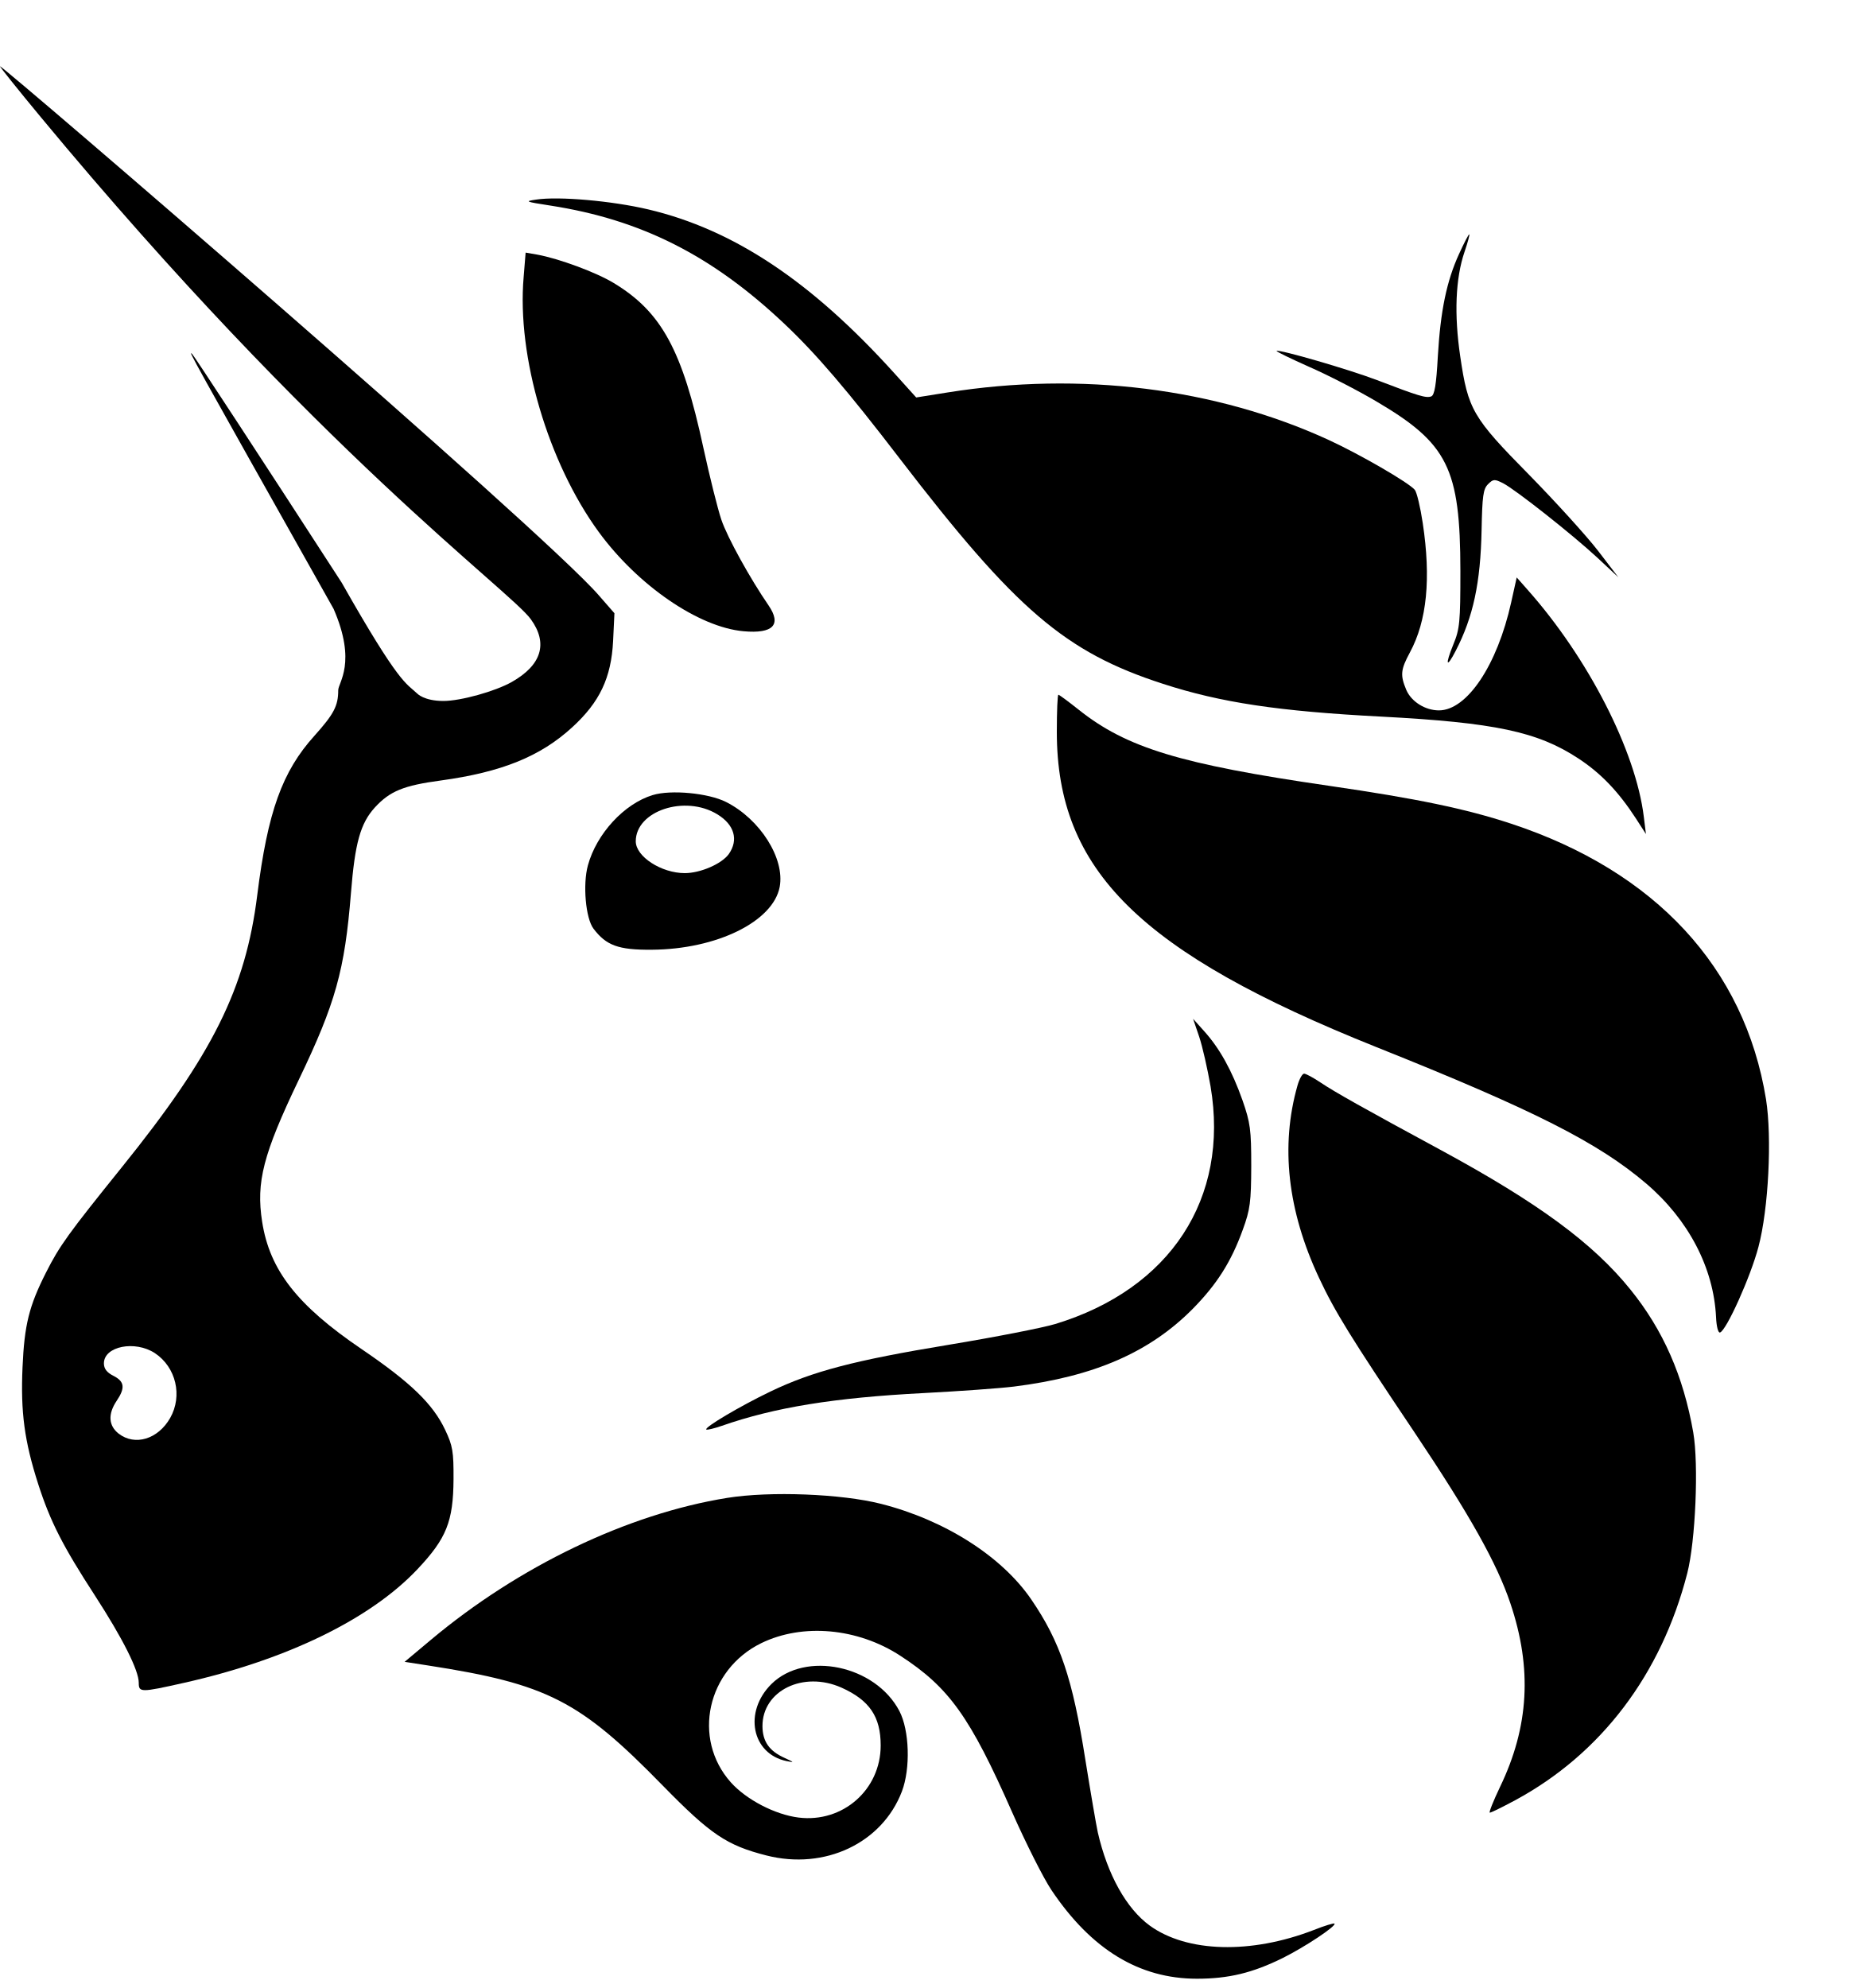
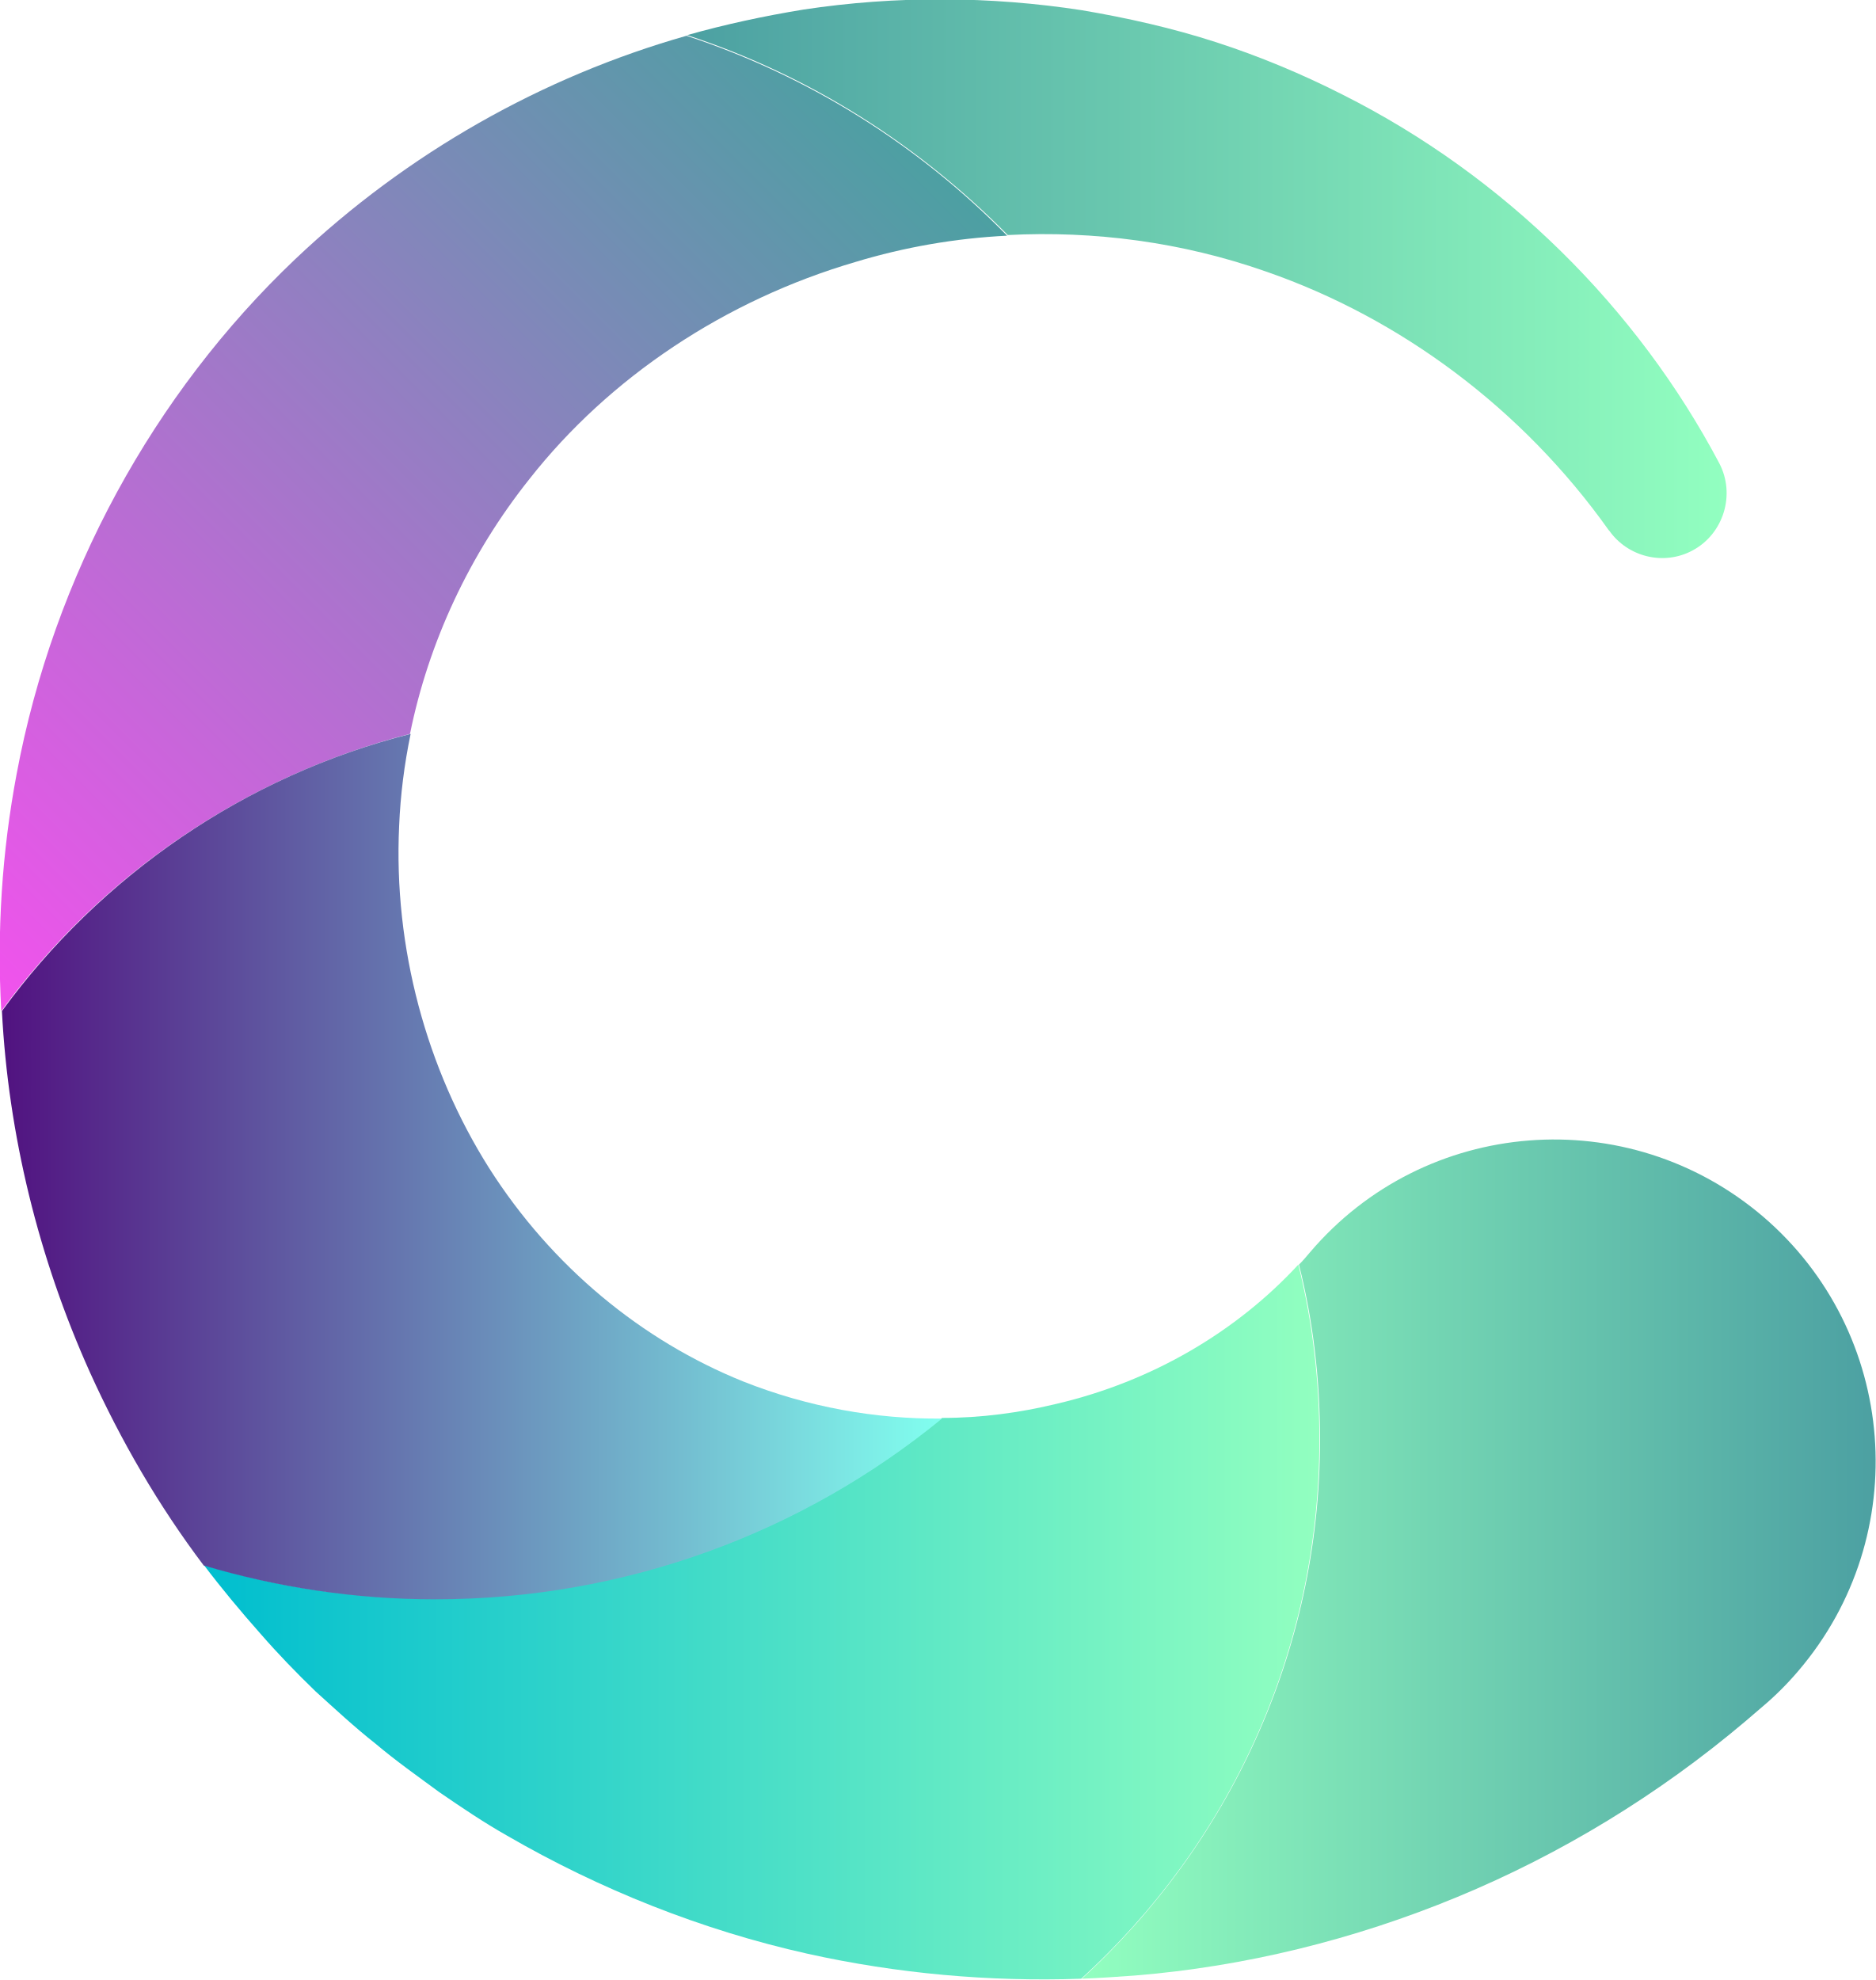
- <svg xmlns="http://www.w3.org/2000/svg" width="14" height="15" viewBox="0 0 14 15" fill="none">
-   <g style="mix-blend-mode:darken">
-     <path d="M4.152 1.551C3.964 1.522 3.956 1.519 4.045 1.506C4.214 1.48 4.615 1.515 4.891 1.58C5.535 1.732 6.121 2.122 6.747 2.815L6.913 2.999L7.151 2.961C8.153 2.801 9.172 2.928 10.024 3.319C10.259 3.427 10.629 3.641 10.675 3.696C10.69 3.714 10.717 3.827 10.735 3.947C10.798 4.365 10.767 4.684 10.638 4.923C10.568 5.053 10.564 5.094 10.611 5.206C10.649 5.294 10.753 5.36 10.857 5.36C11.069 5.36 11.297 5.019 11.402 4.546L11.444 4.357L11.527 4.451C11.983 4.965 12.342 5.665 12.403 6.163L12.419 6.293L12.343 6.175C12.211 5.972 12.078 5.833 11.908 5.722C11.602 5.521 11.279 5.452 10.422 5.407C9.648 5.367 9.21 5.301 8.776 5.16C8.037 4.921 7.665 4.602 6.787 3.458C6.397 2.949 6.157 2.668 5.917 2.442C5.372 1.927 4.837 1.657 4.152 1.551Z" fill="black" />
-     <path d="M10.849 2.686C10.869 2.346 10.915 2.121 11.009 1.916C11.046 1.835 11.08 1.768 11.086 1.768C11.091 1.768 11.075 1.828 11.05 1.901C10.982 2.101 10.971 2.373 11.018 2.69C11.077 3.092 11.111 3.15 11.539 3.584C11.739 3.788 11.972 4.045 12.057 4.155L12.211 4.356L12.057 4.212C11.869 4.037 11.436 3.695 11.341 3.646C11.277 3.614 11.267 3.614 11.228 3.653C11.191 3.689 11.184 3.743 11.179 3.999C11.171 4.398 11.116 4.654 10.984 4.91C10.913 5.048 10.902 5.019 10.966 4.862C11.014 4.746 11.019 4.694 11.019 4.308C11.018 3.533 10.925 3.346 10.382 3.027C10.245 2.946 10.018 2.829 9.878 2.768C9.739 2.706 9.628 2.652 9.632 2.648C9.647 2.633 10.177 2.787 10.39 2.868C10.708 2.99 10.76 3.005 10.799 2.991C10.824 2.981 10.837 2.906 10.849 2.686Z" fill="black" />
-     <path d="M4.517 4.013C4.136 3.491 3.899 2.69 3.951 2.091L3.966 1.906L4.053 1.921C4.217 1.951 4.498 2.055 4.63 2.135C4.991 2.353 5.148 2.64 5.307 3.378C5.354 3.594 5.415 3.839 5.443 3.922C5.488 4.055 5.66 4.366 5.799 4.568C5.899 4.714 5.833 4.783 5.611 4.763C5.272 4.733 4.813 4.418 4.517 4.013Z" fill="black" />
-     <path d="M10.386 7.901C8.602 7.187 7.974 6.567 7.974 5.522C7.974 5.368 7.979 5.242 7.986 5.242C7.992 5.242 8.061 5.293 8.139 5.355C8.501 5.643 8.906 5.766 10.027 5.929C10.688 6.025 11.059 6.102 11.402 6.215C12.49 6.574 13.164 7.302 13.325 8.294C13.371 8.583 13.344 9.123 13.268 9.408C13.209 9.633 13.026 10.039 12.978 10.054C12.964 10.059 12.951 10.008 12.948 9.938C12.93 9.566 12.74 9.203 12.422 8.931C12.06 8.622 11.575 8.376 10.386 7.901Z" fill="black" />
-     <path d="M9.134 8.197C9.111 8.065 9.073 7.896 9.048 7.822L9.002 7.687L9.087 7.782C9.204 7.912 9.296 8.079 9.375 8.302C9.434 8.472 9.441 8.522 9.441 8.798C9.44 9.069 9.433 9.126 9.377 9.279C9.29 9.52 9.182 9.69 9.001 9.874C8.675 10.204 8.256 10.386 7.651 10.462C7.546 10.475 7.24 10.497 6.971 10.511C6.292 10.546 5.845 10.619 5.444 10.759C5.386 10.779 5.335 10.791 5.329 10.786C5.313 10.77 5.587 10.608 5.812 10.5C6.13 10.347 6.447 10.264 7.157 10.147C7.508 10.089 7.87 10.018 7.962 9.99C8.83 9.726 9.277 9.043 9.134 8.197Z" fill="black" />
-     <path d="M9.952 9.641C9.715 9.135 9.66 8.646 9.79 8.19C9.804 8.141 9.826 8.101 9.84 8.101C9.853 8.101 9.909 8.131 9.964 8.168C10.073 8.241 10.292 8.364 10.876 8.68C11.604 9.075 12.02 9.38 12.302 9.73C12.549 10.035 12.702 10.384 12.776 10.808C12.818 11.049 12.793 11.628 12.731 11.87C12.535 12.634 12.08 13.234 11.431 13.584C11.336 13.635 11.251 13.677 11.241 13.677C11.232 13.678 11.267 13.59 11.318 13.483C11.537 13.029 11.562 12.588 11.396 12.097C11.295 11.796 11.089 11.429 10.673 10.808C10.189 10.087 10.071 9.895 9.952 9.641Z" fill="black" />
-     <path d="M3.25 12.374C3.913 11.818 4.736 11.423 5.487 11.302C5.81 11.25 6.349 11.271 6.648 11.347C7.128 11.469 7.558 11.742 7.781 12.068C7.999 12.387 8.093 12.664 8.19 13.282C8.229 13.525 8.271 13.77 8.283 13.825C8.356 14.145 8.499 14.401 8.675 14.529C8.956 14.733 9.439 14.746 9.914 14.562C9.994 14.53 10.064 14.509 10.069 14.514C10.086 14.531 9.847 14.69 9.678 14.774C9.451 14.886 9.271 14.93 9.031 14.93C8.596 14.93 8.235 14.71 7.934 14.262C7.874 14.173 7.741 13.909 7.637 13.674C7.319 12.953 7.162 12.733 6.793 12.493C6.471 12.283 6.056 12.246 5.744 12.398C5.335 12.598 5.22 13.118 5.514 13.448C5.631 13.579 5.848 13.692 6.026 13.714C6.359 13.755 6.645 13.504 6.645 13.17C6.645 12.953 6.561 12.829 6.35 12.734C6.061 12.605 5.752 12.756 5.753 13.025C5.754 13.14 5.804 13.212 5.92 13.264C5.994 13.298 5.996 13.3 5.935 13.288C5.671 13.233 5.609 12.916 5.821 12.706C6.077 12.454 6.605 12.565 6.786 12.91C6.862 13.055 6.871 13.343 6.805 13.517C6.656 13.907 6.223 14.112 5.783 14C5.484 13.924 5.362 13.842 5.001 13.473C4.374 12.831 4.131 12.706 3.227 12.566L3.053 12.539L3.25 12.374Z" fill="black" />
-     <path fill-rule="evenodd" clip-rule="evenodd" d="M0.308 0.884C2.402 3.41 3.845 4.452 4.005 4.672C4.137 4.854 4.087 5.018 3.861 5.146C3.735 5.217 3.475 5.289 3.346 5.289C3.199 5.289 3.148 5.233 3.148 5.233C3.063 5.153 3.015 5.167 2.578 4.396C1.972 3.46 1.464 2.684 1.45 2.671C1.418 2.641 1.419 2.642 2.517 4.594C2.694 5.001 2.552 5.15 2.552 5.208C2.552 5.326 2.519 5.388 2.373 5.551C2.129 5.821 2.02 6.125 1.941 6.754C1.853 7.459 1.605 7.957 0.917 8.81C0.515 9.309 0.449 9.4 0.347 9.602C0.219 9.855 0.184 9.997 0.17 10.316C0.155 10.655 0.184 10.873 0.288 11.197C0.379 11.48 0.474 11.666 0.717 12.04C0.926 12.363 1.047 12.603 1.047 12.697C1.047 12.771 1.061 12.771 1.386 12.698C2.163 12.524 2.794 12.217 3.149 11.841C3.369 11.608 3.42 11.48 3.422 11.161C3.423 10.953 3.416 10.909 3.359 10.789C3.267 10.594 3.099 10.431 2.728 10.179C2.243 9.85 2.035 9.584 1.978 9.219C1.931 8.919 1.986 8.708 2.254 8.148C2.532 7.569 2.601 7.322 2.648 6.739C2.678 6.362 2.719 6.213 2.828 6.093C2.942 5.969 3.044 5.927 3.326 5.889C3.785 5.826 4.077 5.708 4.317 5.488C4.525 5.298 4.612 5.114 4.626 4.837L4.636 4.627L4.519 4.493C4.098 4.004 0.026 0.5 0 0.5C-0.005 0.5 0.133 0.673 0.308 0.884ZM1.284 10.699C1.379 10.531 1.328 10.316 1.169 10.21C1.018 10.111 0.784 10.158 0.784 10.287C0.784 10.327 0.806 10.356 0.856 10.381C0.94 10.424 0.946 10.472 0.88 10.57C0.813 10.67 0.819 10.757 0.895 10.817C1.018 10.912 1.192 10.86 1.284 10.699Z" fill="black" />
-     <path fill-rule="evenodd" clip-rule="evenodd" d="M4.925 5.999C4.71 6.064 4.501 6.291 4.436 6.529C4.396 6.674 4.419 6.929 4.478 7.007C4.574 7.134 4.666 7.168 4.917 7.166C5.407 7.163 5.833 6.954 5.883 6.692C5.923 6.478 5.736 6.181 5.478 6.051C5.345 5.984 5.062 5.957 4.925 5.999ZM5.499 6.444C5.574 6.337 5.541 6.222 5.412 6.144C5.168 5.995 4.797 6.118 4.797 6.348C4.797 6.463 4.99 6.588 5.167 6.588C5.285 6.588 5.446 6.518 5.499 6.444Z" fill="black" />
+ <svg xmlns="http://www.w3.org/2000/svg" version="1.1" id="Layer_1" x="0px" y="0px" viewBox="0 0 293.7 310" style="enable-background:new 0 0 293.7 310;" xml:space="preserve">
+   <style type="text/css">
+ 	.st0{fill:url(#SVGID_1_);}
+ 	.st1{fill:url(#SVGID_2_);}
+ 	.st2{fill:url(#SVGID_3_);}
+ 	.st3{fill:url(#SVGID_4_);}
+ 	.st4{fill:url(#SVGID_5_);}
+ </style>
+   <g>
+     <linearGradient id="SVGID_1_" gradientUnits="userSpaceOnUse" x1="169.269" y1="67.822" x2="293.709" y2="67.822" gradientTransform="matrix(1 0 0 -1 0 311.9563)">
+       <stop offset="1.887480e-07" style="stop-color:#92FFC0" />
+       <stop offset="1" style="stop-color:#4CA0A2" />
+     </linearGradient>
+     <path class="st0" d="M276.1,190.5c21.1,18.1,23.6,49.9,5.5,71.1c-1.7,2-3.6,3.9-5.5,5.5l-2.8,2.4c-13.6,11.5-28.9,20.8-45.1,27.5   c-16.2,6.7-33.3,10.9-50.5,12.3c-2.8,0.2-5.6,0.4-8.3,0.5c22.9-20.9,37.3-51,37.3-84.4c0-9.5-1.1-18.7-3.3-27.4   c0.6-0.6,1.2-1.3,1.7-1.9C223.1,174.9,254.9,172.4,276.1,190.5z" />
+     <linearGradient id="SVGID_2_" gradientUnits="userSpaceOnUse" x1="107.508" y1="268.256" x2="270.327" y2="268.256" gradientTransform="matrix(1 0 0 -1 0 311.9563)">
+       <stop offset="0" style="stop-color:#4CA0A2" />
+       <stop offset="1" style="stop-color:#92FFC0" />
+     </linearGradient>
+     <path class="st1" d="M269.2,72.5c2.6,4.9,0.7,11.1-4.2,13.7c-4.5,2.4-10.1,1-13-3.1l-0.1-0.1c-13.5-19-32.6-33.2-53.7-40.5   c-13.1-4.6-26.9-6.4-40.4-5.7c-13.9-14.1-31-25-50.2-31.3c6-1.7,12.1-3,18.2-4c14.5-2.2,29.3-2.1,43.6,0.1c7.1,1.2,14.2,2.8,21,5   c6.8,2.2,13.5,5,19.8,8.2C235.7,27.6,256.4,48.3,269.2,72.5z" />
+     <linearGradient id="SVGID_3_" gradientUnits="userSpaceOnUse" x1="31.879" y1="57.992" x2="206.609" y2="57.992" gradientTransform="matrix(1 0 0 -1 0 311.9563)">
+       <stop offset="0" style="stop-color:#00BECF" />
+       <stop offset="1" style="stop-color:#92FFC0" />
+     </linearGradient>
+     <path class="st2" d="M203.3,198c2.2,8.8,3.3,18,3.3,27.4c0,33.5-14.4,63.6-37.3,84.4c-14.4,0.5-28.8-0.8-42.8-3.9   c-16.6-3.7-32.6-10.1-47.1-18.5c-3.7-2.1-7.1-4.4-10.6-6.8c-3.4-2.5-6.8-4.9-10-7.6c-3.3-2.6-6.3-5.4-9.4-8.2c-3-2.9-5.9-5.9-8.6-9   c-3.1-3.5-6.1-7.1-8.9-10.8c11.5,3.5,23.6,5.3,36.2,5.3c30.1,0,57.8-10.6,79.4-28.3c6.1,0,12.1-0.8,17.9-2.2   C180.4,216.3,193.6,208.5,203.3,198z" />
+     <linearGradient id="SVGID_4_" gradientUnits="userSpaceOnUse" x1="-8.672" y1="162.579" x2="130.772" y2="302.023" gradientTransform="matrix(1 0 0 -1 0 311.9563)">
+       <stop offset="1.887480e-07" style="stop-color:#F252ED" />
+       <stop offset="1" style="stop-color:#4CA0A2" />
+     </linearGradient>
+     <path class="st3" d="M107.5,5.6c19.2,6.3,36.4,17.2,50.2,31.3c-8.1,0.4-16.1,1.8-23.7,4.1c-20.5,6-38.6,18.1-51.1,34   c-9.4,11.8-15.8,25.6-18.7,39.9c-26.1,6.7-48.6,22.3-64,43.4c-0.7-12.4,0.1-24.9,2.4-37.1c5.8-31.1,21.5-59.6,43.6-80.6   C63.8,23.9,85,12,107.5,5.6z" />
+     <linearGradient id="SVGID_5_" gradientUnits="userSpaceOnUse" x1="0.239" y1="129.308" x2="147.559" y2="129.308" gradientTransform="matrix(1 0 0 -1 0 311.9563)">
+       <stop offset="0" style="stop-color:#511280" />
+       <stop offset="1" style="stop-color:#81FFEF" />
+     </linearGradient>
+     <path class="st4" d="M116.4,216.3c10.1,4,20.7,5.9,31.1,5.8c-21.6,17.7-49.3,28.3-79.4,28.3c-12.6,0-24.8-1.9-36.2-5.3   c-7.1-9.4-13-19.6-17.8-30.2c-8.1-18-12.8-37.3-13.8-56.6c15.4-21.1,37.9-36.8,64-43.4c-1,4.8-1.6,9.6-1.8,14.4   c-0.9,19.1,4.3,38.1,14.1,53.6C86.4,198.3,100.5,209.9,116.4,216.3z" />
  </g>
</svg>
